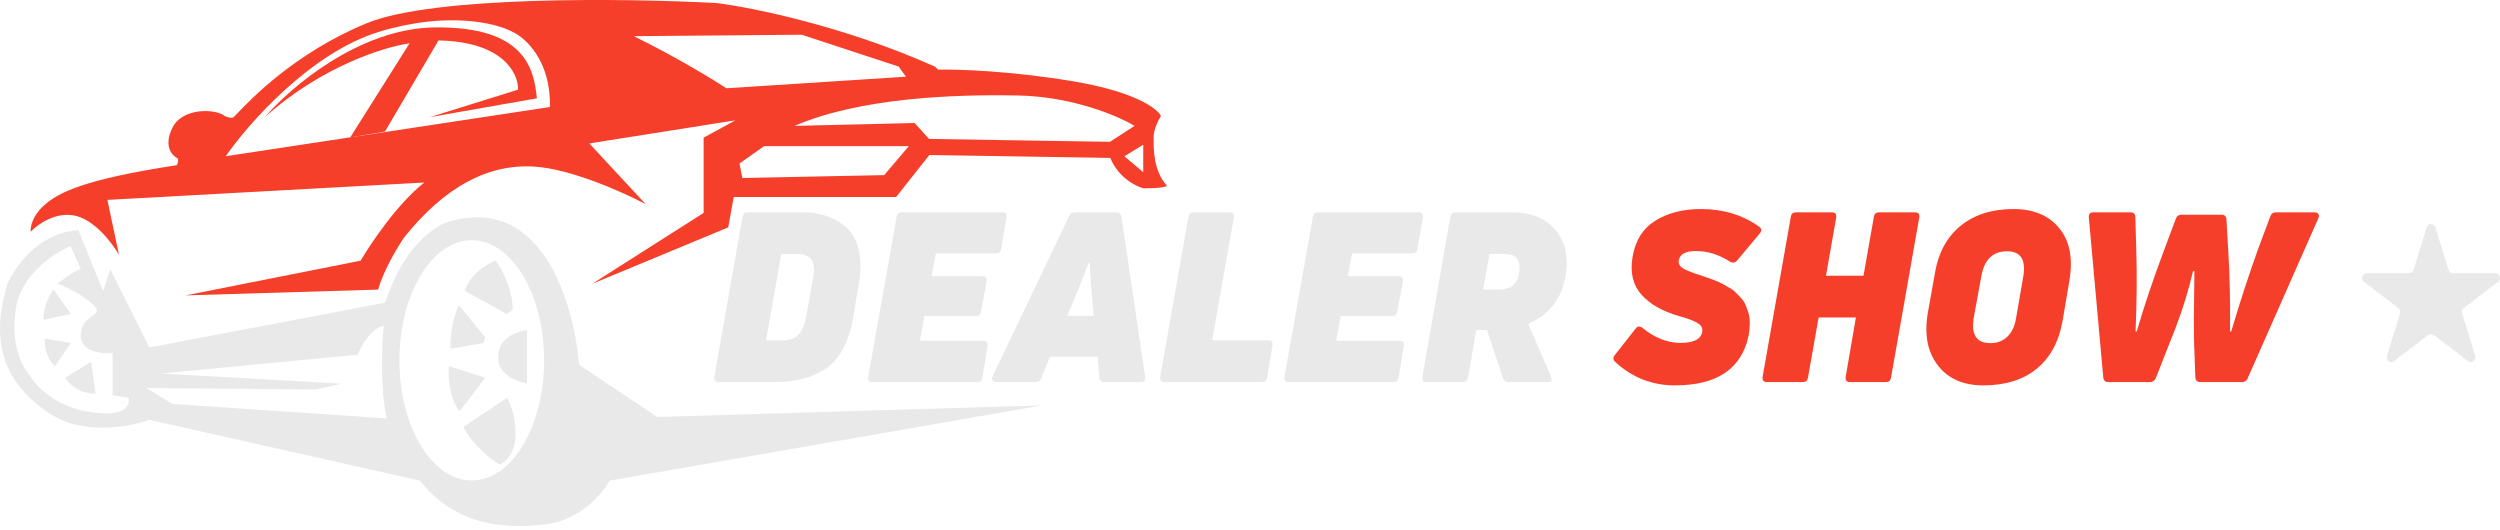
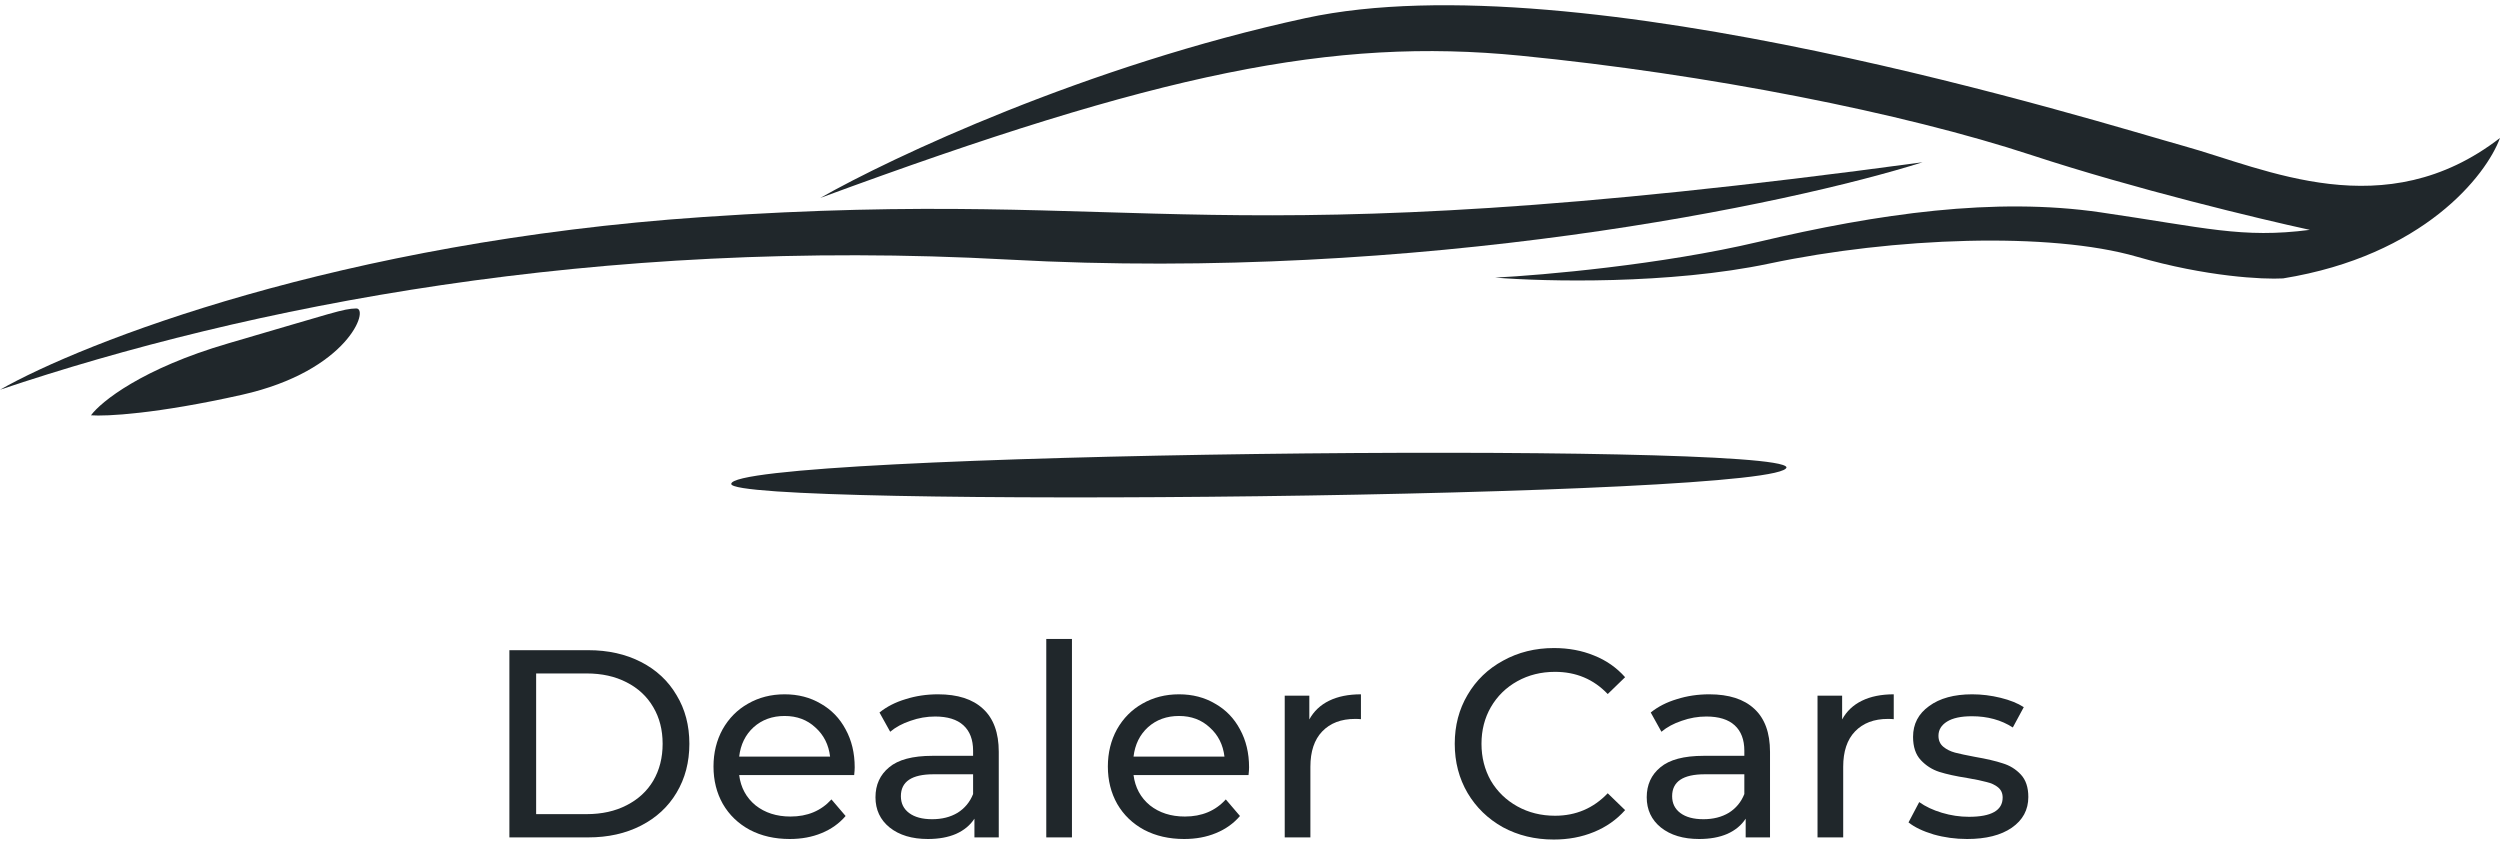
- <svg xmlns="http://www.w3.org/2000/svg" width="274" height="58" viewBox="0 0 274 58" fill="none">
-   <path d="M55.547 43.617L50.789 46.789C51.804 48.819 53.855 50.384 54.754 50.913C55.336 50.701 56.499 49.739 56.499 47.582C56.499 45.425 55.865 44.04 55.547 43.617Z" fill="#E9E9E9" />
-   <path d="M54.279 28.549C55.389 29.818 56.288 32.673 56.182 33.942L55.547 34.418L50.948 31.88C51.582 29.66 54.279 28.549 54.279 28.549Z" fill="#E9E9E9" />
-   <path fill-rule="evenodd" clip-rule="evenodd" d="M114.233 44.429L72.043 45.698L63.479 39.988C62.897 33.274 59.387 20.892 48.728 24.445C46.472 25.535 43.875 28.093 42.225 33.168L16.372 38.085L12.09 29.52L11.297 31.899L8.6 25.238C4.159 25.491 1.568 29.361 0.828 31.106C-1.234 37.767 0.67 42.05 5.27 45.222C8.949 47.76 14.205 46.808 16.372 46.015L46.032 52.677C49.838 57.593 55.39 58.069 59.989 57.435C63.669 56.927 66.069 54.051 66.809 52.677L114.233 44.429ZM42.066 35.706C41.854 37.609 41.621 42.304 42.383 45.856L18.909 44.27L16.054 42.526L34.611 42.684L37.466 42.05L17.64 40.94L39.211 38.878C39.581 37.926 40.67 35.959 42.066 35.706ZM59.636 39.493C59.636 46.764 56.086 52.657 51.706 52.657C47.326 52.657 43.776 46.764 43.776 39.493C43.776 32.222 47.326 26.329 51.706 26.329C56.086 26.329 59.636 32.222 59.636 39.493ZM7.742 26.963C5.944 27.703 2.222 30.135 1.715 33.942C1.133 38.302 2.683 40.398 3.19 41.084C3.237 41.147 3.274 41.198 3.301 41.238C3.618 41.714 5.521 44.568 10.121 45.203C13.8 45.71 14.297 44.357 14.086 43.617L12.341 43.3V38.7C11.125 38.806 8.725 38.541 8.852 36.638C8.929 35.486 9.601 35.003 10.094 34.65C10.618 34.273 10.938 34.043 10.121 33.307C8.535 31.88 6.314 31.087 6.314 31.087C6.314 31.087 8.27 29.554 8.852 29.501L7.742 26.963Z" fill="#E9E9E9" />
-   <path fill-rule="evenodd" clip-rule="evenodd" d="M20.336 32.375L39.528 28.569C40.638 26.665 43.588 22.288 46.506 20.004L11.771 21.907L13.04 27.934C12.353 26.718 10.439 24.159 8.282 23.652C6.125 23.144 4.105 24.603 3.365 25.396C3.312 24.921 3.524 23.683 4.792 22.541C6.378 21.114 9.075 19.687 19.384 18.101C19.49 17.889 19.638 17.434 19.384 17.308C19.067 17.149 17.798 16.197 18.908 13.977C20.019 11.756 23.667 11.915 24.618 12.708C24.83 12.814 25.316 12.993 25.57 12.867C25.617 12.843 25.766 12.686 26.017 12.422C27.471 10.894 32.317 5.803 40.162 2.557C47.521 -0.488 68.817 -0.192 78.545 0.336C82.404 0.812 92.597 2.874 102.494 7.315L102.812 7.632C104.874 7.58 110.71 7.759 117.562 8.901C124.414 10.043 126.867 11.915 127.237 12.708C126.973 13.131 126.444 14.167 126.444 14.928L126.444 14.953L126.444 14.97C126.444 14.989 126.444 15.008 126.444 15.028C126.444 15.053 126.443 15.08 126.443 15.107L126.442 15.159L126.442 15.169C126.43 16.276 126.404 18.706 127.872 20.321C127.925 20.427 127.491 20.638 125.334 20.638C124.488 20.427 122.574 19.465 121.686 17.307L101.86 16.99L98.212 21.59H80.413L79.814 24.921L64.904 31.106L77.117 23.334V15.087L80.607 13.184L64.587 15.721L70.773 22.383C68.394 21.114 62.62 18.513 58.56 18.259C53.485 17.942 48.727 20.48 44.285 26.031C43.598 27.035 42.065 29.584 41.431 31.741L20.336 32.375ZM24.742 17.122C27.227 13.527 34.068 5.766 41.554 3.482C49.041 1.198 54.402 2.53 56.146 3.482C57.574 4.116 60.397 6.654 60.27 11.729L24.742 17.122ZM81.048 17.923L81.365 19.509L96.908 19.192L99.605 16.019H83.744L81.048 17.923ZM125.299 18.557V15.861L123.237 17.13L125.299 18.874V18.557ZM79.62 9.675C75.687 7.137 71.214 4.811 69.469 3.965L87.868 3.807L98.495 7.296L99.287 8.406L79.62 9.675ZM87.075 13.799L100.239 13.482L101.825 15.226L121.651 15.543L124.347 13.799C122.603 12.742 117.623 10.595 111.659 10.468C104.204 10.309 94.053 10.785 87.075 13.799Z" fill="#F53F2A" />
-   <path d="M47.582 3.006C39.334 3.133 31.774 9.615 29.025 12.84C35.242 7.257 42.189 5.121 44.886 4.751L38.383 15.06L42.189 14.426L48.058 4.433C55.163 4.56 56.834 8.081 56.781 9.826L47.106 12.84L58.843 10.778C58.526 7.923 57.891 2.847 47.582 3.006Z" fill="#F53F2A" />
-   <path d="M49.361 38.224C49.361 35.814 49.942 34.048 50.312 33.466L53.167 36.956L53.009 37.59L49.361 38.224Z" fill="#E9E9E9" />
-   <path d="M57.767 42.031V36.162C56.551 36.426 54.595 36.955 54.595 39.176C54.595 41.237 56.868 41.819 57.767 42.031Z" fill="#E9E9E9" />
-   <path d="M53.169 41.396C52.27 42.612 50.441 45.044 50.314 45.044C49.172 43.395 49.098 41.079 49.204 40.127L53.169 41.396Z" fill="#E9E9E9" />
-   <path d="M5.869 31.722L7.772 34.418L4.758 35.052C4.758 33.53 5.498 32.197 5.869 31.722Z" fill="#E9E9E9" />
-   <path d="M6.026 40.127C5.011 39.239 4.863 37.748 4.916 37.114L7.771 37.59L6.026 40.127Z" fill="#E9E9E9" />
-   <path d="M9.992 39.652L7.137 41.397C8.152 42.919 9.78 43.194 10.468 43.141L9.992 39.652Z" fill="#E9E9E9" />
-   <path d="M191.64 36.826C190.86 40.433 188.172 42.237 183.577 42.237C181.062 42.237 178.877 41.378 177.022 39.662C176.779 39.436 176.762 39.193 176.97 38.933L179.259 36.02C179.45 35.743 179.701 35.717 180.013 35.942C181.366 37.035 182.762 37.581 184.201 37.581C185.658 37.581 186.447 37.164 186.568 36.332C186.62 35.951 186.455 35.647 186.074 35.422C185.71 35.179 184.999 34.91 183.941 34.615C182.19 34.112 180.846 33.341 179.909 32.3C178.973 31.242 178.643 29.881 178.921 28.216C179.216 26.396 180.039 25.061 181.392 24.211C182.762 23.344 184.444 22.91 186.438 22.91C188.866 22.91 190.981 23.552 192.785 24.835C193.08 25.026 193.114 25.268 192.889 25.563L190.366 28.581C190.158 28.806 189.906 28.841 189.612 28.685C188.415 27.904 187.166 27.514 185.866 27.514C184.721 27.514 184.097 27.861 183.993 28.555C183.941 28.901 184.097 29.188 184.461 29.413C184.843 29.639 185.476 29.89 186.36 30.167C186.672 30.271 186.924 30.358 187.114 30.427C187.305 30.48 187.565 30.575 187.895 30.714C188.224 30.835 188.502 30.956 188.727 31.078C188.953 31.199 189.213 31.347 189.507 31.52C189.802 31.676 190.045 31.858 190.236 32.066C190.444 32.257 190.652 32.474 190.86 32.717C191.086 32.959 191.25 33.228 191.354 33.523C191.476 33.8 191.58 34.104 191.666 34.433C191.753 34.763 191.788 35.136 191.77 35.552C191.77 35.951 191.727 36.376 191.64 36.826Z" fill="#F53F2A" />
-   <path d="M204.238 30.219L205.382 23.742C205.435 23.43 205.617 23.274 205.929 23.274H209.882C210.247 23.274 210.403 23.465 210.351 23.847L207.255 41.404C207.203 41.717 207.021 41.873 206.709 41.873H202.755C202.391 41.873 202.235 41.682 202.287 41.3L203.406 34.797H199.322L198.151 41.404C198.099 41.717 197.917 41.873 197.605 41.873H193.651C193.287 41.873 193.131 41.682 193.183 41.3L196.278 23.742C196.33 23.43 196.513 23.274 196.825 23.274H200.778C201.143 23.274 201.299 23.465 201.247 23.847L200.128 30.219H204.238Z" fill="#F53F2A" />
-   <path d="M226.06 35.162C225.661 37.433 224.716 39.185 223.224 40.416C221.733 41.63 219.782 42.237 217.372 42.237C215.152 42.237 213.479 41.491 212.352 40C211.224 38.508 210.878 36.566 211.311 34.173L212.091 29.803C212.473 27.636 213.409 25.945 214.901 24.731C216.409 23.517 218.334 22.91 220.675 22.91C222.895 22.91 224.577 23.621 225.722 25.043C226.866 26.448 227.222 28.39 226.788 30.87L226.06 35.162ZM216.331 34.772C216.002 36.662 216.609 37.607 218.152 37.607C218.915 37.607 219.539 37.364 220.025 36.878C220.511 36.393 220.823 35.725 220.961 34.876L221.742 30.349C222.071 28.477 221.482 27.54 219.973 27.54C218.43 27.54 217.493 28.433 217.164 30.219L216.331 34.772Z" fill="#F53F2A" />
-   <path d="M235.644 41.873H231.066C230.736 41.873 230.554 41.708 230.52 41.378L228.933 23.821C228.916 23.456 229.08 23.274 229.427 23.274H233.511C233.858 23.274 234.031 23.448 234.031 23.795L234.135 27.358C234.222 30.046 234.196 33.037 234.057 36.332H234.187C234.968 33.627 235.973 30.636 237.205 27.358L238.479 23.951C238.583 23.673 238.783 23.534 239.078 23.534H243.499C243.812 23.534 243.985 23.699 244.02 24.029L244.228 27.67C244.384 30.306 244.445 33.193 244.41 36.332H244.54C245.528 33.003 246.526 29.951 247.531 27.176L248.832 23.691C248.936 23.413 249.135 23.274 249.43 23.274H253.696C253.887 23.274 254.017 23.335 254.086 23.456C254.173 23.56 254.182 23.699 254.112 23.873L246.335 41.483C246.231 41.743 246.023 41.873 245.71 41.873H241.132C240.82 41.873 240.647 41.708 240.612 41.378L240.482 37.893C240.43 36.575 240.439 33.852 240.508 29.725H240.352C239.884 31.771 239.234 33.878 238.401 36.046L236.268 41.456C236.13 41.734 235.921 41.873 235.644 41.873Z" fill="#F53F2A" />
-   <path d="M84.87 41.873H78.757C78.393 41.873 78.237 41.682 78.289 41.3L81.385 23.743C81.437 23.43 81.619 23.274 81.931 23.274H87.992C88.963 23.274 89.847 23.413 90.645 23.691C91.46 23.968 92.18 24.402 92.804 24.991C93.445 25.563 93.888 26.378 94.13 27.436C94.373 28.477 94.373 29.691 94.13 31.078L93.532 34.694C93.064 37.381 92.102 39.254 90.645 40.312C89.188 41.352 87.263 41.873 84.87 41.873ZM85.625 27.852L83.96 37.295H85.833C86.544 37.295 87.107 37.087 87.523 36.67C87.94 36.254 88.226 35.552 88.382 34.563L89.136 30.35C89.431 28.685 88.859 27.852 87.419 27.852H85.625Z" fill="#E9E9E9" />
-   <path d="M110.321 23.847L109.723 27.306C109.671 27.618 109.48 27.774 109.15 27.774H102.57L102.101 30.271H107.642C108.023 30.271 108.188 30.462 108.136 30.844L107.512 34.173C107.46 34.485 107.278 34.642 106.965 34.642H101.321L100.827 37.347H107.772C108.136 37.347 108.292 37.538 108.24 37.919L107.668 41.404C107.616 41.717 107.434 41.873 107.122 41.873H95.624C95.26 41.873 95.104 41.682 95.156 41.3L98.278 23.743C98.33 23.43 98.512 23.274 98.824 23.274H109.853C110.217 23.274 110.373 23.465 110.321 23.847Z" fill="#E9E9E9" />
-   <path d="M125.019 41.873H121.039C120.692 41.873 120.51 41.708 120.493 41.379L120.285 39.09H115.083L114.094 41.483C114.007 41.743 113.808 41.873 113.496 41.873H109.178C108.987 41.873 108.857 41.812 108.788 41.691C108.701 41.569 108.701 41.422 108.788 41.248L117.189 23.665C117.311 23.404 117.519 23.274 117.814 23.274H122.314C122.661 23.274 122.86 23.43 122.912 23.743L125.513 41.327C125.565 41.691 125.4 41.873 125.019 41.873ZM119.426 28.763H119.322C118.924 29.89 118.143 31.841 116.981 34.615H119.869C119.609 31.841 119.461 29.89 119.426 28.763Z" fill="#E9E9E9" />
-   <path d="M135.226 23.847L132.859 37.295H138.998C139.362 37.295 139.518 37.485 139.466 37.867L138.868 41.404C138.816 41.717 138.634 41.873 138.322 41.873H127.631C127.267 41.873 127.111 41.682 127.163 41.3L130.258 23.743C130.31 23.43 130.492 23.274 130.804 23.274H134.758C135.122 23.274 135.278 23.465 135.226 23.847Z" fill="#E9E9E9" />
-   <path d="M155.943 23.847L155.345 27.306C155.293 27.618 155.102 27.774 154.772 27.774H148.191L147.723 30.271H153.264C153.645 30.271 153.81 30.462 153.758 30.844L153.134 34.173C153.082 34.485 152.9 34.642 152.587 34.642H146.943L146.449 37.347H153.394C153.758 37.347 153.914 37.538 153.862 37.919L153.29 41.404C153.238 41.717 153.056 41.873 152.744 41.873H141.246C140.882 41.873 140.726 41.682 140.778 41.3L143.9 23.743C143.952 23.43 144.134 23.274 144.446 23.274H155.475C155.839 23.274 155.995 23.465 155.943 23.847Z" fill="#E9E9E9" />
-   <path d="M160.34 41.873H156.361C155.996 41.873 155.84 41.682 155.892 41.3L158.962 23.743C159.014 23.43 159.196 23.274 159.508 23.274H165.699C167.832 23.274 169.427 23.925 170.485 25.225C171.56 26.509 171.933 28.147 171.603 30.142C171.205 32.691 169.835 34.477 167.494 35.5L169.991 41.275C170.164 41.673 170.034 41.873 169.6 41.873H165.335C165.04 41.873 164.84 41.734 164.736 41.456L162.967 36.176H161.797L160.887 41.404C160.835 41.717 160.652 41.873 160.34 41.873ZM163.254 27.826L162.551 31.728H164.268C164.944 31.728 165.456 31.581 165.803 31.286C166.167 30.991 166.401 30.523 166.505 29.881C166.713 28.511 166.184 27.826 164.918 27.826H163.254Z" fill="#E9E9E9" />
-   <path d="M265.964 24.929C266.114 24.444 266.769 24.444 266.919 24.929L268.359 29.573C268.426 29.79 268.619 29.937 268.837 29.937H273.497C273.983 29.937 274.186 30.589 273.792 30.889L270.022 33.759C269.846 33.893 269.772 34.131 269.84 34.347L271.28 38.991C271.43 39.476 270.9 39.88 270.506 39.58L266.737 36.71C266.561 36.576 266.322 36.576 266.146 36.71L262.376 39.58C261.983 39.88 261.453 39.476 261.603 38.991L263.043 34.347C263.11 34.131 263.037 33.893 262.861 33.759L259.091 30.889C258.697 30.589 258.899 29.937 259.386 29.937H264.046C264.263 29.937 264.456 29.79 264.524 29.573L265.964 24.929Z" fill="#E9E9E9" />
+ <svg xmlns="http://www.w3.org/2000/svg" width="215" height="73" viewBox="0 0 215 73" fill="none">
+   <path d="M62.887 41.619C62.887 43.693 153.638 42.841 153.638 40.182C152.894 37.947 62.887 38.905 62.887 41.619Z" fill="#20272B" />
+   <path d="M112.289 1.555C93.435 5.64 76.603 13.569 70.544 17.023C99.691 6.267 114.623 3.197 130.74 4.786C146.856 6.374 163.653 9.704 174.7 13.335C183.538 16.241 194.348 18.835 198.649 19.769C192.8 20.524 189.687 19.58 180.631 18.26C171.575 16.939 161.575 18.354 151.199 20.807C142.897 22.769 132.661 23.669 128.58 23.873C132.871 24.224 143.593 24.474 152.156 22.667C162.859 20.408 176.311 19.917 183.774 22.078C189.744 23.806 194.641 24.041 196.343 23.943C208.441 21.979 213.822 15.073 215 11.865C205.082 19.525 194.87 14.517 187.8 12.553C180.73 10.589 135.855 -3.551 112.289 1.555Z" fill="#20272B" />
+   <path d="M60.481 18.663C29.245 20.788 7.145 29.451 -0 33.516C21.237 26.377 51.193 20.379 86.725 22.324C122.257 24.27 153.941 17.554 165.342 13.954C103.064 22.396 99.526 16.005 60.481 18.663Z" fill="#20272B" />
+   <path d="M19.64 29.527C12.228 31.688 8.675 34.553 7.825 35.716C9.088 35.816 13.451 35.603 20.802 33.953C29.992 31.89 31.792 26.489 30.629 26.527C29.467 26.564 28.904 26.827 19.64 29.527Z" fill="#20272B" />
+   <path d="M43.807 55.916H50.593C52.294 55.916 53.805 56.253 55.123 56.928C56.442 57.603 57.462 58.553 58.182 59.78C58.919 60.991 59.286 62.387 59.286 63.966C59.286 65.545 58.919 66.948 58.182 68.175C57.462 69.386 56.442 70.329 55.123 71.004C53.805 71.679 52.294 72.016 50.593 72.016H43.807V55.916ZM50.455 70.015C51.758 70.015 52.9 69.762 53.882 69.256C54.878 68.75 55.645 68.045 56.181 67.14C56.718 66.22 56.986 65.162 56.986 63.966C56.986 62.77 56.718 61.72 56.181 60.815C55.645 59.895 54.878 59.182 53.882 58.676C52.9 58.17 51.758 57.917 50.455 57.917H46.108V70.015H50.455Z" fill="#20272B" />
+   <path d="M73.504 65.99C73.504 66.159 73.489 66.381 73.459 66.657H63.569C63.706 67.73 64.174 68.597 64.972 69.256C65.784 69.9 66.788 70.222 67.984 70.222C69.441 70.222 70.614 69.731 71.504 68.75L72.722 70.176C72.171 70.82 71.481 71.311 70.653 71.648C69.84 71.986 68.927 72.154 67.915 72.154C66.627 72.154 65.485 71.893 64.489 71.372C63.492 70.835 62.718 70.092 62.166 69.141C61.629 68.19 61.361 67.117 61.361 65.921C61.361 64.74 61.621 63.675 62.142 62.724C62.679 61.773 63.407 61.037 64.328 60.516C65.263 59.979 66.313 59.711 67.478 59.711C68.644 59.711 69.679 59.979 70.584 60.516C71.504 61.037 72.216 61.773 72.722 62.724C73.244 63.675 73.504 64.763 73.504 65.99ZM67.478 61.574C66.421 61.574 65.531 61.896 64.811 62.54C64.105 63.184 63.691 64.027 63.569 65.07H71.388C71.266 64.043 70.844 63.207 70.124 62.563C69.418 61.904 68.537 61.574 67.478 61.574Z" fill="#20272B" />
+   <path d="M80.673 59.711C82.359 59.711 83.647 60.125 84.537 60.953C85.441 61.781 85.894 63.015 85.894 64.656V72.016H83.801V70.406C83.433 70.973 82.904 71.41 82.214 71.717C81.539 72.008 80.734 72.154 79.799 72.154C78.434 72.154 77.338 71.824 76.51 71.165C75.697 70.506 75.291 69.639 75.291 68.566C75.291 67.493 75.682 66.634 76.464 65.99C77.246 65.331 78.488 65.001 80.19 65.001H83.686V64.564C83.686 63.613 83.41 62.885 82.858 62.379C82.306 61.873 81.493 61.62 80.42 61.62C79.699 61.62 78.994 61.743 78.304 61.988C77.614 62.218 77.031 62.532 76.556 62.931L75.636 61.275C76.264 60.769 77.016 60.386 77.89 60.125C78.764 59.849 79.691 59.711 80.673 59.711ZM80.167 70.452C81.01 70.452 81.738 70.268 82.352 69.9C82.965 69.517 83.41 68.98 83.686 68.29V66.588H80.282C78.411 66.588 77.476 67.217 77.476 68.474C77.476 69.087 77.713 69.57 78.189 69.923C78.664 70.276 79.323 70.452 80.167 70.452Z" fill="#20272B" />
+   <path d="M89.98 54.95H92.188V72.016H89.98V54.95Z" fill="#20272B" />
+   <path d="M107.42 65.99C107.42 66.159 107.405 66.381 107.374 66.657H97.484C97.623 67.73 98.09 68.597 98.888 69.256C99.7 69.9 100.704 70.222 101.9 70.222C103.357 70.222 104.53 69.731 105.419 68.75L106.638 70.176C106.086 70.82 105.396 71.311 104.568 71.648C103.756 71.986 102.843 72.154 101.831 72.154C100.543 72.154 99.401 71.893 98.404 71.372C97.408 70.835 96.633 70.092 96.082 69.141C95.545 68.19 95.276 67.117 95.276 65.921C95.276 64.74 95.537 63.675 96.058 62.724C96.595 61.773 97.323 61.037 98.243 60.516C99.179 59.979 100.229 59.711 101.394 59.711C102.56 59.711 103.595 59.979 104.499 60.516C105.419 61.037 106.132 61.773 106.638 62.724C107.16 63.675 107.42 64.763 107.42 65.99ZM101.394 61.574C100.336 61.574 99.447 61.896 98.727 62.54C98.021 63.184 97.607 64.027 97.484 65.07H105.304C105.182 64.043 104.76 63.207 104.039 62.563C103.334 61.904 102.452 61.574 101.394 61.574Z" fill="#20272B" />
+   <path d="M112.602 61.873C112.986 61.168 113.553 60.631 114.304 60.263C115.056 59.895 115.968 59.711 117.041 59.711V61.85C116.919 61.835 116.75 61.827 116.535 61.827C115.339 61.827 114.396 62.187 113.706 62.908C113.032 63.613 112.694 64.626 112.694 65.944V72.016H110.486V59.826H112.602V61.873Z" fill="#20272B" />
+   <path d="M133.618 72.2C132.008 72.2 130.551 71.847 129.248 71.142C127.96 70.421 126.948 69.44 126.212 68.198C125.476 66.941 125.108 65.53 125.108 63.966C125.108 62.402 125.476 60.999 126.212 59.757C126.948 58.5 127.968 57.518 129.271 56.813C130.574 56.092 132.031 55.732 133.641 55.732C134.898 55.732 136.048 55.947 137.091 56.376C138.134 56.79 139.023 57.411 139.759 58.239L138.264 59.688C137.053 58.415 135.542 57.779 133.733 57.779C132.537 57.779 131.456 58.047 130.49 58.584C129.524 59.121 128.765 59.864 128.213 60.815C127.676 61.75 127.408 62.801 127.408 63.966C127.408 65.131 127.676 66.189 128.213 67.14C128.765 68.075 129.524 68.811 130.49 69.348C131.456 69.885 132.537 70.153 133.733 70.153C135.527 70.153 137.037 69.509 138.264 68.221L139.759 69.67C139.023 70.498 138.126 71.127 137.068 71.556C136.025 71.986 134.875 72.2 133.618 72.2Z" fill="#20272B" />
+   <path d="M147 59.711C148.686 59.711 149.974 60.125 150.864 60.953C151.768 61.781 152.221 63.015 152.221 64.656V72.016H150.128V70.406C149.76 70.973 149.231 71.41 148.541 71.717C147.866 72.008 147.061 72.154 146.126 72.154C144.761 72.154 143.665 71.824 142.837 71.165C142.024 70.506 141.618 69.639 141.618 68.566C141.618 67.493 142.009 66.634 142.791 65.99C143.573 65.331 144.815 65.001 146.517 65.001H150.013V64.564C150.013 63.613 149.737 62.885 149.185 62.379C148.633 61.873 147.82 61.62 146.747 61.62C146.026 61.62 145.321 61.743 144.631 61.988C143.941 62.218 143.358 62.532 142.883 62.931L141.963 61.275C142.591 60.769 143.343 60.386 144.217 60.125C145.091 59.849 146.018 59.711 147 59.711ZM146.494 70.452C147.337 70.452 148.065 70.268 148.679 69.9C149.292 69.517 149.737 68.98 150.013 68.29V66.588H146.609C144.738 66.588 143.803 67.217 143.803 68.474C143.803 69.087 144.04 69.57 144.516 69.923C144.991 70.276 145.65 70.452 146.494 70.452Z" fill="#20272B" />
+   <path d="M158.423 61.873C158.806 61.168 159.373 60.631 160.125 60.263C160.876 59.895 161.788 59.711 162.862 59.711V61.85C162.739 61.835 162.57 61.827 162.356 61.827C161.16 61.827 160.217 62.187 159.527 62.908C158.852 63.613 158.515 64.626 158.515 65.944V72.016H156.307V59.826H158.423V61.873Z" fill="#20272B" />
+   <path d="M169.169 72.154C168.172 72.154 167.214 72.024 166.294 71.763C165.374 71.487 164.653 71.142 164.132 70.728L165.052 68.98C165.589 69.363 166.24 69.67 167.007 69.9C167.774 70.13 168.548 70.245 169.33 70.245C171.262 70.245 172.228 69.693 172.228 68.589C172.228 68.221 172.098 67.93 171.837 67.715C171.576 67.5 171.247 67.347 170.848 67.255C170.465 67.148 169.913 67.033 169.192 66.91C168.211 66.757 167.406 66.58 166.777 66.381C166.164 66.182 165.635 65.844 165.19 65.369C164.745 64.894 164.523 64.227 164.523 63.368C164.523 62.264 164.983 61.382 165.903 60.723C166.823 60.048 168.057 59.711 169.606 59.711C170.419 59.711 171.231 59.811 172.044 60.01C172.857 60.209 173.524 60.478 174.045 60.815L173.102 62.563C172.105 61.919 170.932 61.597 169.583 61.597C168.648 61.597 167.935 61.75 167.444 62.057C166.953 62.364 166.708 62.77 166.708 63.276C166.708 63.675 166.846 63.989 167.122 64.219C167.398 64.449 167.735 64.618 168.134 64.725C168.548 64.832 169.123 64.955 169.859 65.093C170.84 65.262 171.63 65.446 172.228 65.645C172.841 65.829 173.363 66.151 173.792 66.611C174.221 67.071 174.436 67.715 174.436 68.543C174.436 69.647 173.961 70.529 173.01 71.188C172.075 71.832 170.794 72.154 169.169 72.154Z" fill="#20272B" />
</svg>
